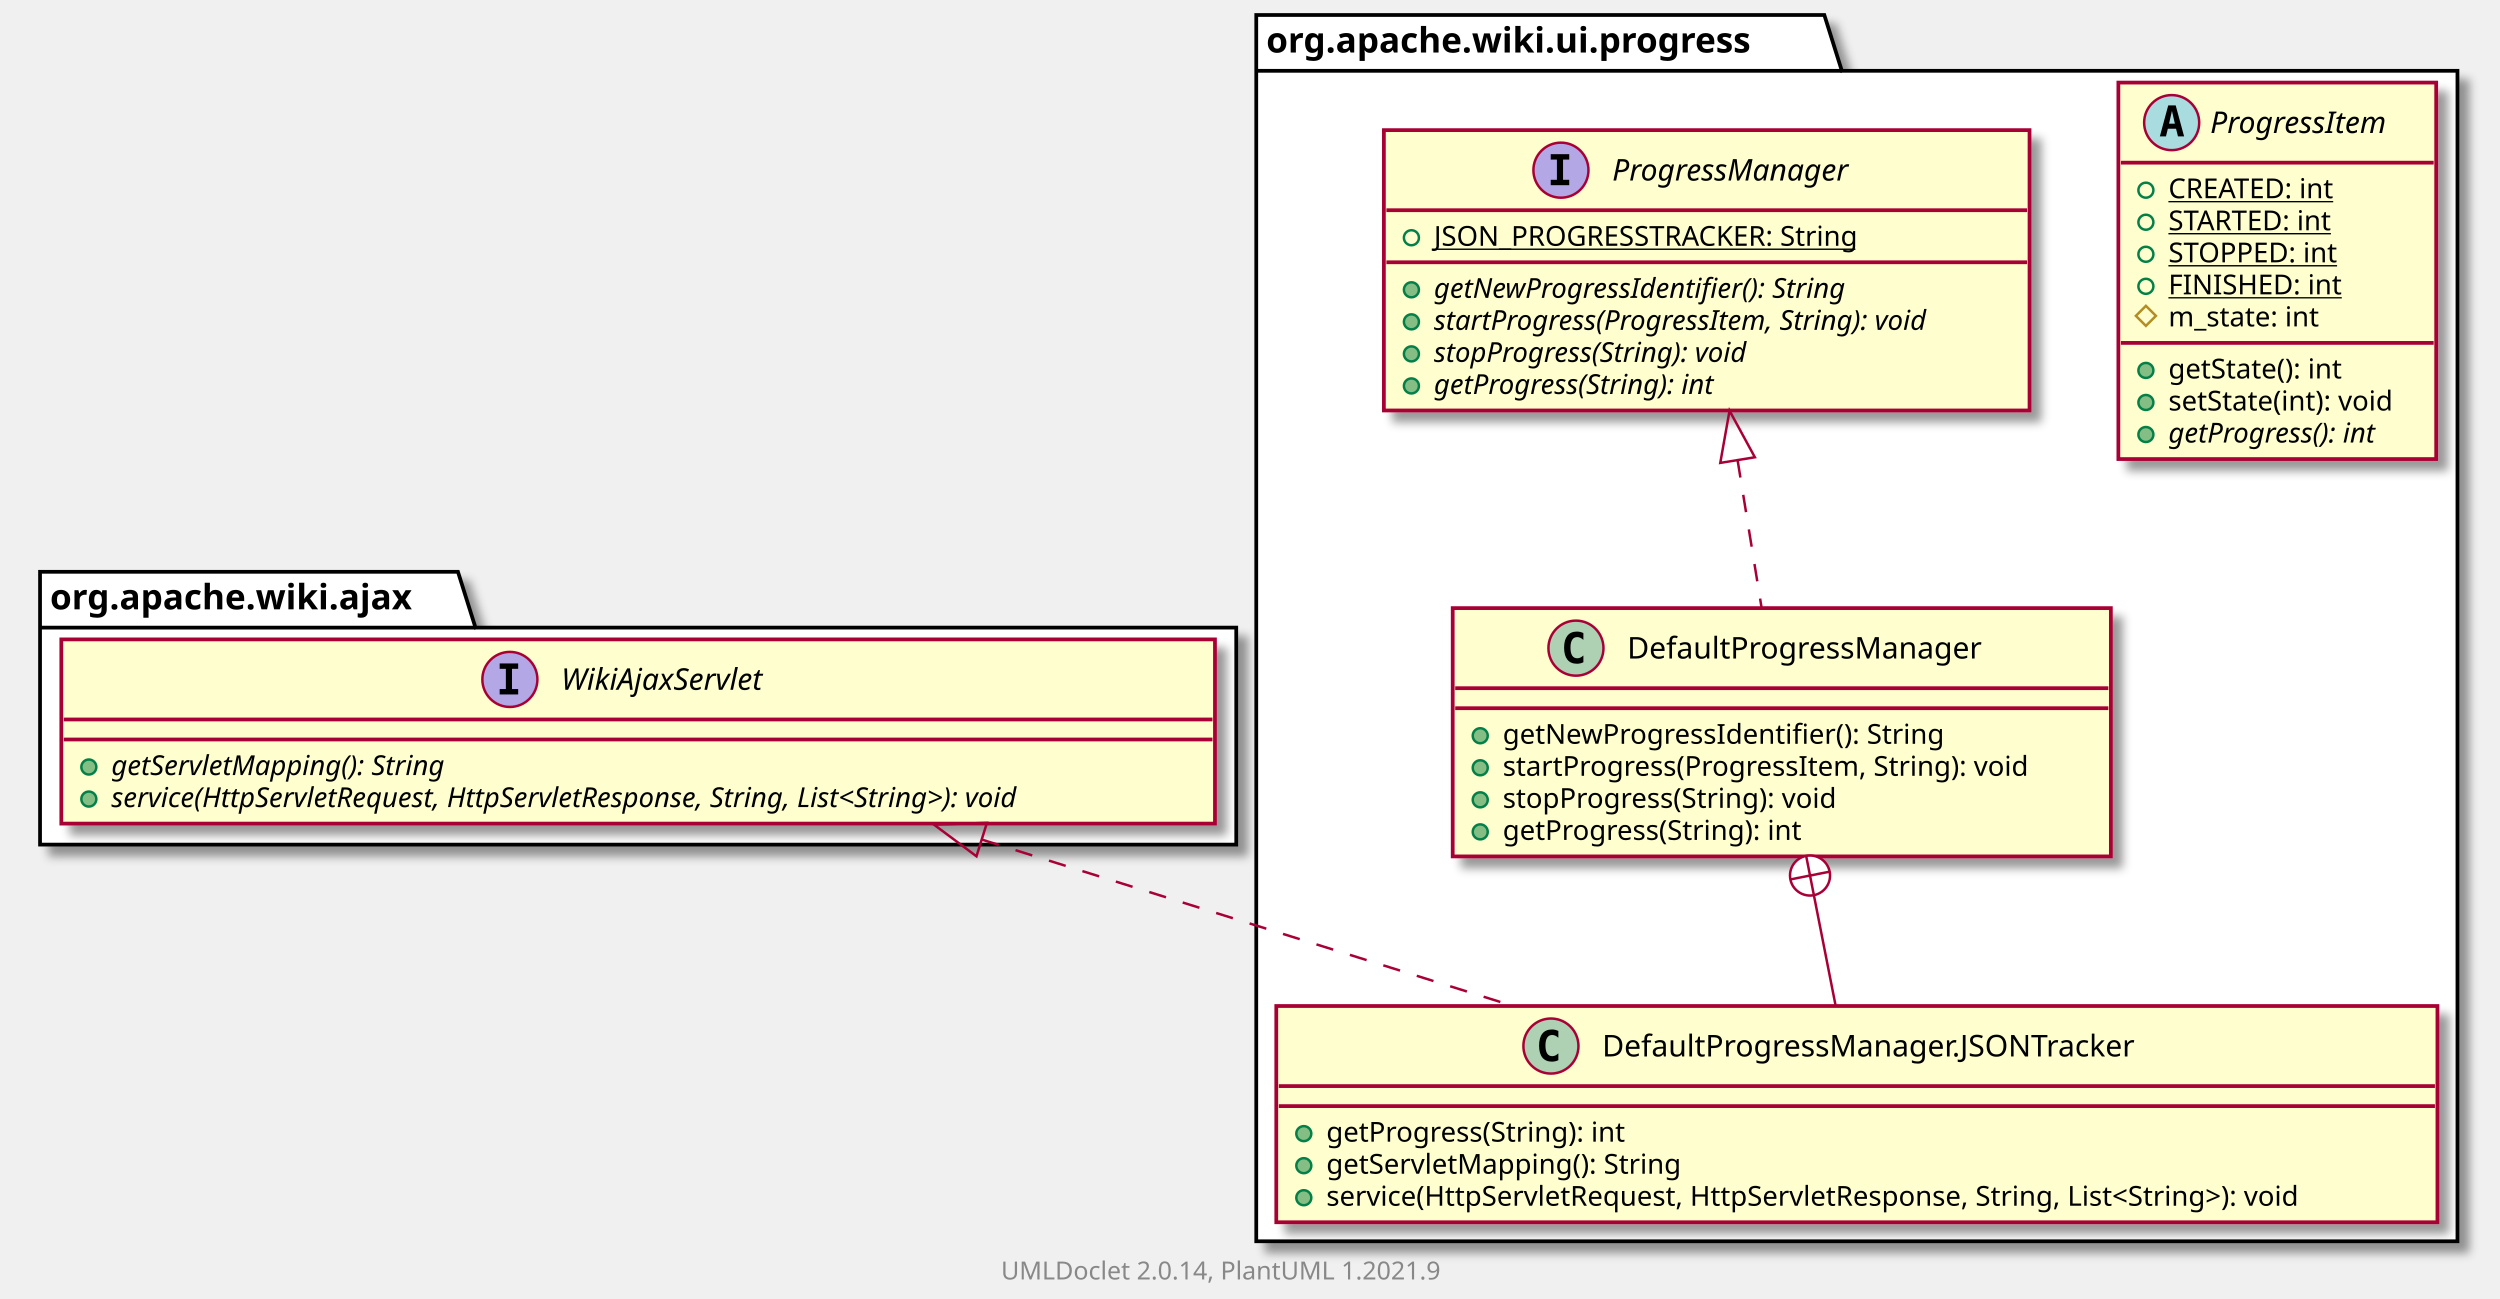
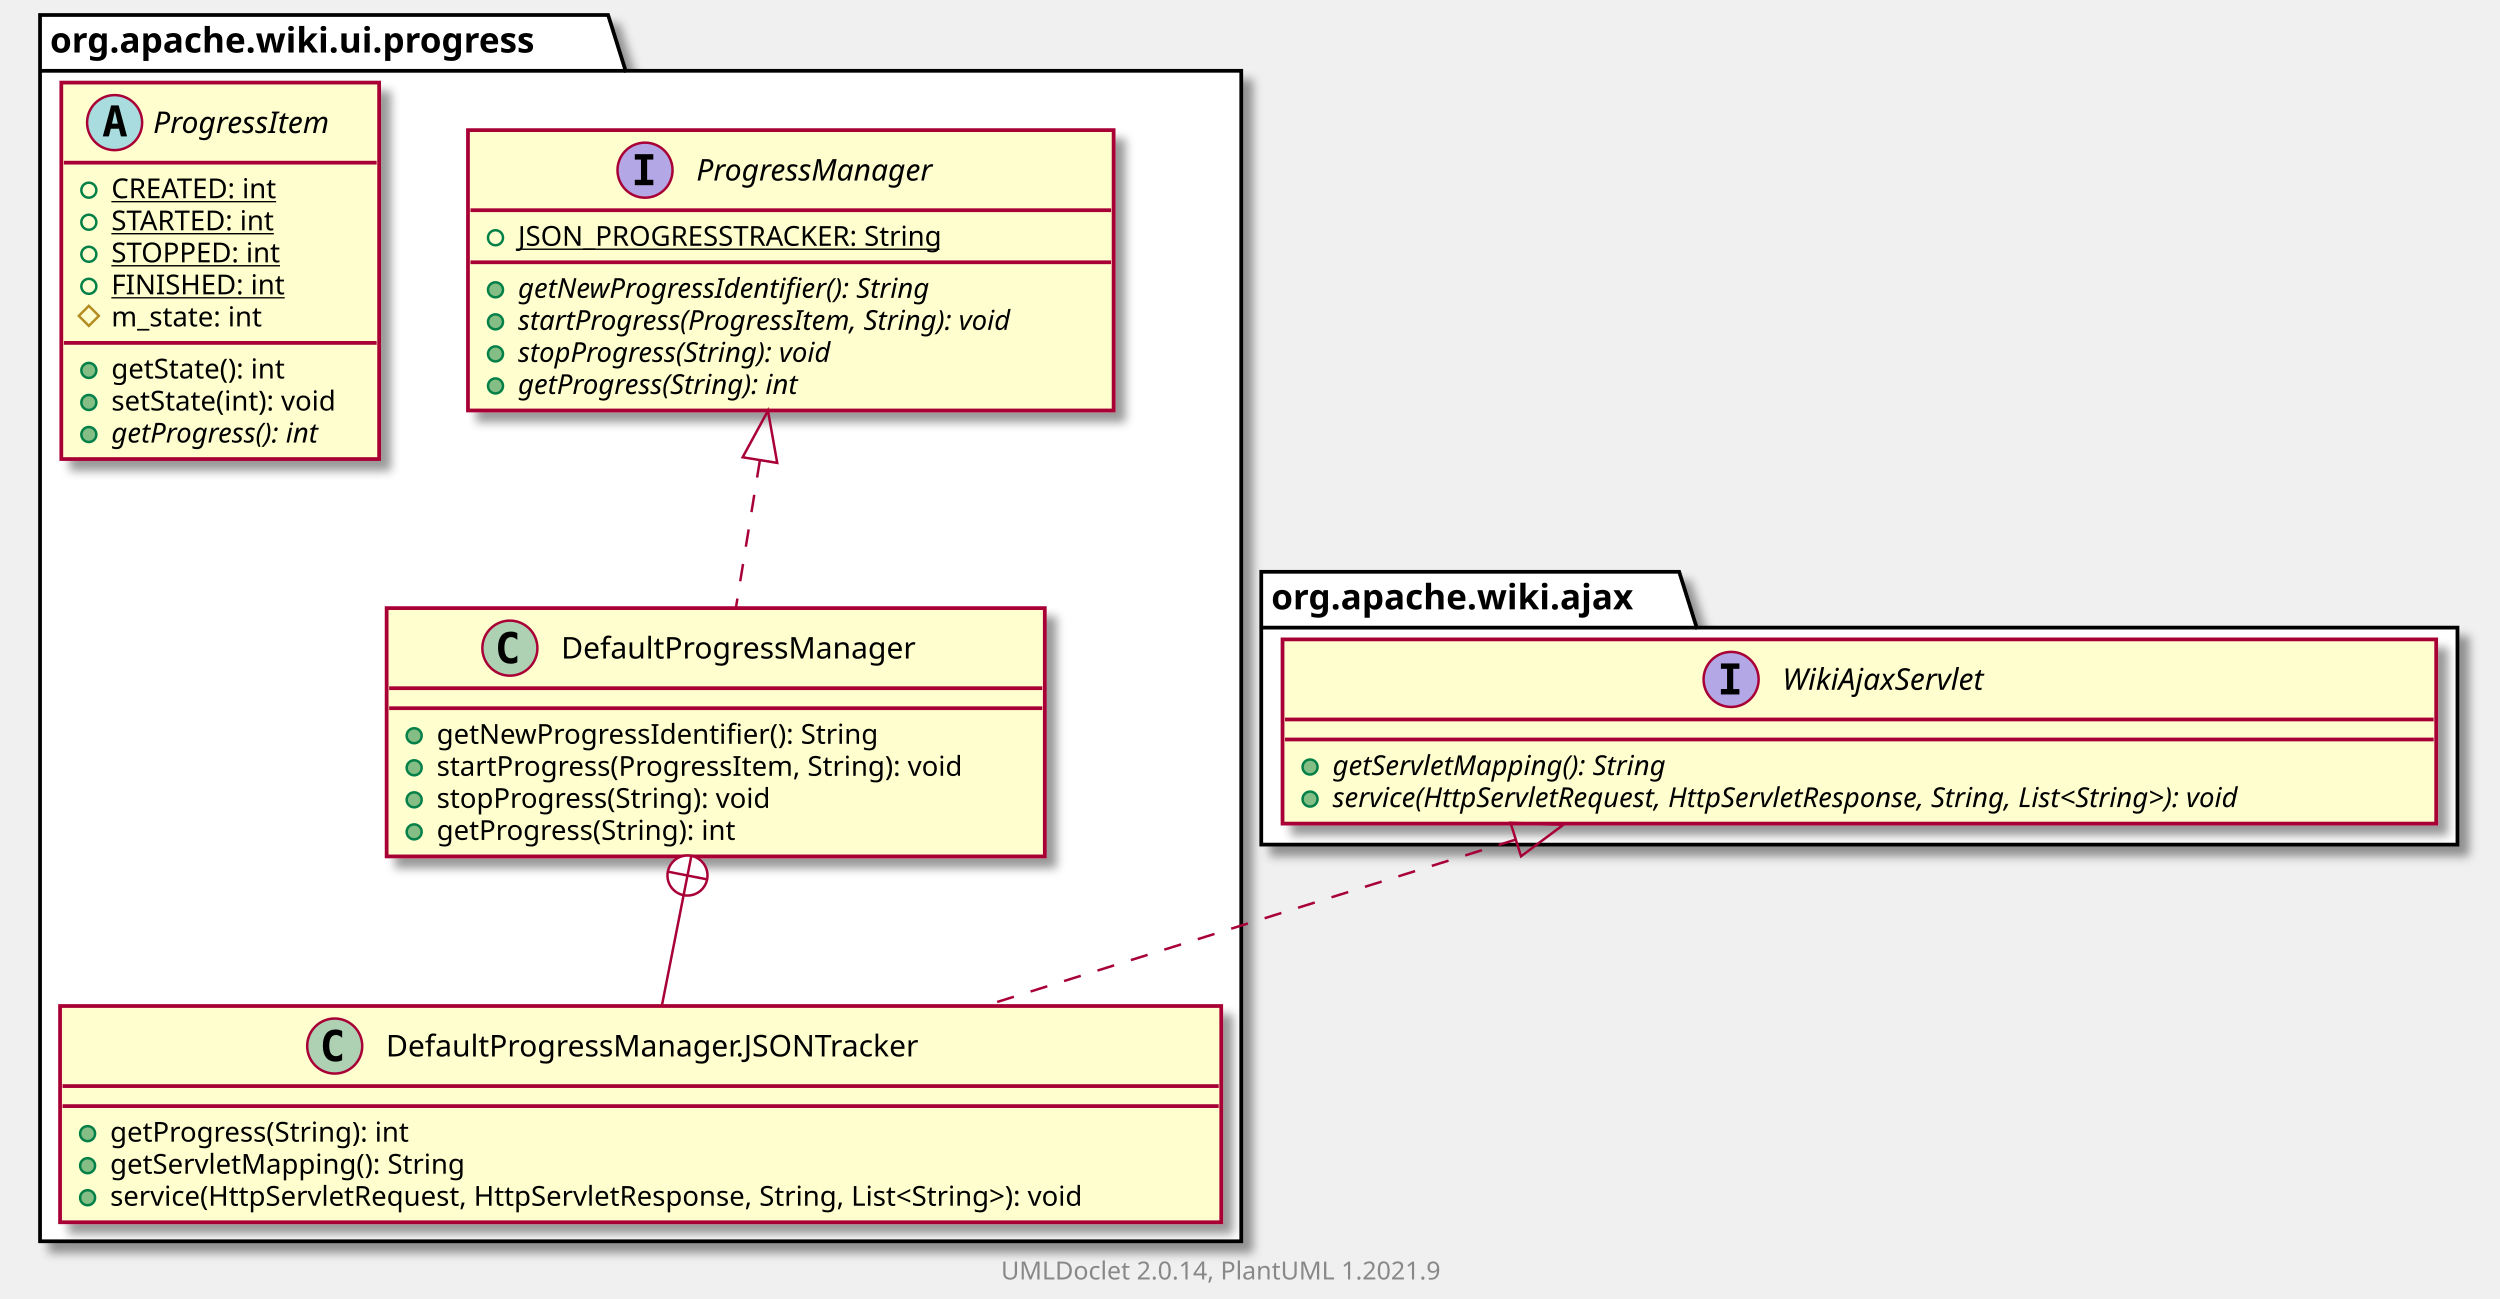
<svg xmlns="http://www.w3.org/2000/svg" xmlns:xlink="http://www.w3.org/1999/xlink" contentScriptType="application/ecmascript" contentStyleType="text/css" height="519px" preserveAspectRatio="none" style="width:999px;height:519px;background:#FFFFFF;" version="1.1" viewBox="0 0 999 519" width="999px" zoomAndPan="magnify">
  <defs>
-     <filter height="300%" id="f1nasutza9thtd" width="300%" x="-1" y="-1">
+     <filter height="300%" id="f17q1lncicml69" width="300%" x="-1" y="-1">
      <feGaussianBlur result="blurOut" stdDeviation="2.0" />
      <feColorMatrix in="blurOut" result="blurOut2" type="matrix" values="0 0 0 0 0 0 0 0 0 0 0 0 0 0 0 0 0 0 .4 0" />
      <feOffset dx="4.0" dy="4.0" in="blurOut2" result="blurOut3" />
      <feBlend in="SourceGraphic" in2="blurOut3" mode="normal" />
    </filter>
  </defs>
  <g>
-     <polygon fill="#FFFFFF" filter="url(#f1nasutza9thtd)" points="502,6,729,6,736,28.297,982,28.297,982,496,502,496,502,6" style="stroke:#000000;stroke-width:1.5;" />
-     <line style="stroke:#000000;stroke-width:1.5;" x1="502" x2="736" y1="28.297" y2="28.297" />
-     <text fill="#000000" font-family="sans-serif" font-size="14" font-weight="bold" lengthAdjust="spacing" textLength="221" x="506" y="20.995">org.apache.wiki.ui.progress</text>
-     <polygon fill="#FFFFFF" filter="url(#f1nasutza9thtd)" points="16,228.5,183,228.5,190,250.797,494,250.797,494,337.5,16,337.5,16,228.5" style="stroke:#000000;stroke-width:1.5;" />
-     <line style="stroke:#000000;stroke-width:1.5;" x1="16" x2="190" y1="250.797" y2="250.797" />
-     <text fill="#000000" font-family="sans-serif" font-size="14" font-weight="bold" lengthAdjust="spacing" textLength="161" x="20" y="243.495">org.apache.wiki.ajax</text>
+     <polygon fill="#FFFFFF" filter="url(#f17q1lncicml69)" points="16,6,243,6,250,28.297,496,28.297,496,496,16,496,16,6" style="stroke:#000000;stroke-width:1.5;" />
+     <line style="stroke:#000000;stroke-width:1.5;" x1="16" x2="250" y1="28.297" y2="28.297" />
+     <text fill="#000000" font-family="sans-serif" font-size="14" font-weight="bold" lengthAdjust="spacing" textLength="221" x="20" y="20.995">org.apache.wiki.ui.progress</text>
+     <polygon fill="#FFFFFF" filter="url(#f17q1lncicml69)" points="504,228.5,671,228.5,678,250.797,982,250.797,982,337.5,504,337.5,504,228.5" style="stroke:#000000;stroke-width:1.5;" />
+     <line style="stroke:#000000;stroke-width:1.5;" x1="504" x2="678" y1="250.797" y2="250.797" />
+     <text fill="#000000" font-family="sans-serif" font-size="14" font-weight="bold" lengthAdjust="spacing" textLength="161" x="508" y="243.495">org.apache.wiki.ajax</text>
+     <a href="ProgressManager.html" target="_top" title="ProgressManager.html" xlink:actuate="onRequest" xlink:href="ProgressManager.html" xlink:show="new" xlink:title="ProgressManager.html" xlink:type="simple">
+       <rect codeLine="3" fill="#FEFECE" filter="url(#f17q1lncicml69)" height="112.023" id="org.apache.wiki.ui.progress.ProgressManager" style="stroke:#A80036;stroke-width:1.5;" width="258" x="187" y="52" />
+       <ellipse cx="257.75" cy="68" fill="#B4A7E5" rx="11" ry="11" style="stroke:#A80036;stroke-width:1.0;" />
+       <path d="M253.672,63.766 L253.672,61.609 L261.062,61.609 L261.062,63.766 L258.594,63.766 L258.594,71.844 L261.062,71.844 L261.062,74 L253.672,74 L253.672,71.844 L256.141,71.844 L256.141,63.766 L253.672,63.766 Z " fill="#000000" />
+       <text fill="#000000" font-family="sans-serif" font-size="12" font-style="italic" lengthAdjust="spacing" textLength="108" x="278.25" y="72.154">ProgressManager</text>
+       <line style="stroke:#A80036;stroke-width:1.5;" x1="188" x2="444" y1="84" y2="84" />
+       <ellipse cx="198" cy="95" rx="3" ry="3" style="stroke:#038048;stroke-width:1.0;fill:none;" />
+       <text fill="#000000" font-family="sans-serif" font-size="11" lengthAdjust="spacing" text-decoration="underline" textLength="188" x="207" y="98.21">JSON_PROGRESSTRACKER: String</text>
+       <line style="stroke:#A80036;stroke-width:1.5;" x1="188" x2="444" y1="104.805" y2="104.805" />
+       <ellipse cx="198" cy="115.805" fill="#84BE84" rx="3" ry="3" style="stroke:#038048;stroke-width:1.0;" />
+       <text fill="#000000" font-family="sans-serif" font-size="11" font-style="italic" lengthAdjust="spacing" textLength="191" x="207" y="119.015">getNewProgressIdentifier(): String</text>
+       <ellipse cx="198" cy="128.609" fill="#84BE84" rx="3" ry="3" style="stroke:#038048;stroke-width:1.0;" />
+       <text fill="#000000" font-family="sans-serif" font-size="11" font-style="italic" lengthAdjust="spacing" textLength="232" x="207" y="131.82">startProgress(ProgressItem, String): void</text>
+       <ellipse cx="198" cy="141.414" fill="#84BE84" rx="3" ry="3" style="stroke:#038048;stroke-width:1.0;" />
+       <text fill="#000000" font-family="sans-serif" font-size="11" font-style="italic" lengthAdjust="spacing" textLength="147" x="207" y="144.625">stopProgress(String): void</text>
+       <ellipse cx="198" cy="154.219" fill="#84BE84" rx="3" ry="3" style="stroke:#038048;stroke-width:1.0;" />
+       <text fill="#000000" font-family="sans-serif" font-size="11" font-style="italic" lengthAdjust="spacing" textLength="131" x="207" y="157.429">getProgress(String): int</text>
+     </a>
    <a href="DefaultProgressManager.html" target="_top" title="DefaultProgressManager.html" xlink:actuate="onRequest" xlink:href="DefaultProgressManager.html" xlink:show="new" xlink:title="DefaultProgressManager.html" xlink:type="simple">
-       <rect codeLine="3" fill="#FEFECE" filter="url(#f1nasutza9thtd)" height="99.219" id="org.apache.wiki.ui.progress.DefaultProgressManager" style="stroke:#A80036;stroke-width:1.5;" width="263" x="580.5" y="243" />
-       <ellipse cx="629.75" cy="259" fill="#ADD1B2" rx="11" ry="11" style="stroke:#A80036;stroke-width:1.0;" />
-       <path d="M632.719,264.641 Q632.141,264.938 631.5,265.078 Q630.859,265.234 630.156,265.234 Q627.656,265.234 626.328,263.594 Q625.016,261.938 625.016,258.812 Q625.016,255.688 626.328,254.031 Q627.656,252.375 630.156,252.375 Q630.859,252.375 631.5,252.531 Q632.156,252.688 632.719,252.984 L632.719,255.703 Q632.094,255.125 631.5,254.859 Q630.906,254.578 630.281,254.578 Q628.938,254.578 628.25,255.656 Q627.562,256.719 627.562,258.812 Q627.562,260.906 628.25,261.984 Q628.938,263.047 630.281,263.047 Q630.906,263.047 631.5,262.781 Q632.094,262.5 632.719,261.922 L632.719,264.641 Z " fill="#000000" />
-       <text fill="#000000" font-family="sans-serif" font-size="12" lengthAdjust="spacing" textLength="156" x="650.25" y="263.154">DefaultProgressManager</text>
-       <line style="stroke:#A80036;stroke-width:1.5;" x1="581.5" x2="842.5" y1="275" y2="275" />
-       <line style="stroke:#A80036;stroke-width:1.5;" x1="581.5" x2="842.5" y1="283" y2="283" />
-       <ellipse cx="591.5" cy="294" fill="#84BE84" rx="3" ry="3" style="stroke:#038048;stroke-width:1.0;" />
-       <text fill="#000000" font-family="sans-serif" font-size="11" lengthAdjust="spacing" textLength="194" x="600.5" y="297.21">getNewProgressIdentifier(): String</text>
-       <ellipse cx="591.5" cy="306.805" fill="#84BE84" rx="3" ry="3" style="stroke:#038048;stroke-width:1.0;" />
-       <text fill="#000000" font-family="sans-serif" font-size="11" lengthAdjust="spacing" textLength="237" x="600.5" y="310.015">startProgress(ProgressItem, String): void</text>
-       <ellipse cx="591.5" cy="319.609" fill="#84BE84" rx="3" ry="3" style="stroke:#038048;stroke-width:1.0;" />
-       <text fill="#000000" font-family="sans-serif" font-size="11" lengthAdjust="spacing" textLength="150" x="600.5" y="322.82">stopProgress(String): void</text>
-       <ellipse cx="591.5" cy="332.414" fill="#84BE84" rx="3" ry="3" style="stroke:#038048;stroke-width:1.0;" />
-       <text fill="#000000" font-family="sans-serif" font-size="11" lengthAdjust="spacing" textLength="134" x="600.5" y="335.625">getProgress(String): int</text>
+       <rect codeLine="11" fill="#FEFECE" filter="url(#f17q1lncicml69)" height="99.219" id="org.apache.wiki.ui.progress.DefaultProgressManager" style="stroke:#A80036;stroke-width:1.5;" width="263" x="154.5" y="243" />
+       <ellipse cx="203.75" cy="259" fill="#ADD1B2" rx="11" ry="11" style="stroke:#A80036;stroke-width:1.0;" />
+       <path d="M206.719,264.641 Q206.141,264.938 205.5,265.078 Q204.859,265.234 204.156,265.234 Q201.656,265.234 200.328,263.594 Q199.016,261.938 199.016,258.812 Q199.016,255.688 200.328,254.031 Q201.656,252.375 204.156,252.375 Q204.859,252.375 205.5,252.531 Q206.156,252.688 206.719,252.984 L206.719,255.703 Q206.094,255.125 205.5,254.859 Q204.906,254.578 204.281,254.578 Q202.938,254.578 202.25,255.656 Q201.562,256.719 201.562,258.812 Q201.562,260.906 202.25,261.984 Q202.938,263.047 204.281,263.047 Q204.906,263.047 205.5,262.781 Q206.094,262.5 206.719,261.922 L206.719,264.641 Z " fill="#000000" />
+       <text fill="#000000" font-family="sans-serif" font-size="12" lengthAdjust="spacing" textLength="156" x="224.25" y="263.154">DefaultProgressManager</text>
+       <line style="stroke:#A80036;stroke-width:1.5;" x1="155.5" x2="416.5" y1="275" y2="275" />
+       <line style="stroke:#A80036;stroke-width:1.5;" x1="155.5" x2="416.5" y1="283" y2="283" />
+       <ellipse cx="165.5" cy="294" fill="#84BE84" rx="3" ry="3" style="stroke:#038048;stroke-width:1.0;" />
+       <text fill="#000000" font-family="sans-serif" font-size="11" lengthAdjust="spacing" textLength="194" x="174.5" y="297.21">getNewProgressIdentifier(): String</text>
+       <ellipse cx="165.5" cy="306.805" fill="#84BE84" rx="3" ry="3" style="stroke:#038048;stroke-width:1.0;" />
+       <text fill="#000000" font-family="sans-serif" font-size="11" lengthAdjust="spacing" textLength="237" x="174.5" y="310.015">startProgress(ProgressItem, String): void</text>
+       <ellipse cx="165.5" cy="319.609" fill="#84BE84" rx="3" ry="3" style="stroke:#038048;stroke-width:1.0;" />
+       <text fill="#000000" font-family="sans-serif" font-size="11" lengthAdjust="spacing" textLength="150" x="174.5" y="322.82">stopProgress(String): void</text>
+       <ellipse cx="165.5" cy="332.414" fill="#84BE84" rx="3" ry="3" style="stroke:#038048;stroke-width:1.0;" />
+       <text fill="#000000" font-family="sans-serif" font-size="11" lengthAdjust="spacing" textLength="134" x="174.5" y="335.625">getProgress(String): int</text>
    </a>
    <a href="DefaultProgressManager.JSONTracker.html" target="_top" title="DefaultProgressManager.JSONTracker.html" xlink:actuate="onRequest" xlink:href="DefaultProgressManager.JSONTracker.html" xlink:show="new" xlink:title="DefaultProgressManager.JSONTracker.html" xlink:type="simple">
-       <rect codeLine="10" fill="#FEFECE" filter="url(#f1nasutza9thtd)" height="86.414" id="org.apache.wiki.ui.progress.DefaultProgressManager.JSONTracker" style="stroke:#A80036;stroke-width:1.5;" width="464" x="510" y="402" />
-       <ellipse cx="619.75" cy="418" fill="#ADD1B2" rx="11" ry="11" style="stroke:#A80036;stroke-width:1.0;" />
-       <path d="M622.719,423.641 Q622.141,423.938 621.5,424.078 Q620.859,424.234 620.156,424.234 Q617.656,424.234 616.328,422.594 Q615.016,420.938 615.016,417.812 Q615.016,414.688 616.328,413.031 Q617.656,411.375 620.156,411.375 Q620.859,411.375 621.5,411.531 Q622.156,411.688 622.719,411.984 L622.719,414.703 Q622.094,414.125 621.5,413.859 Q620.906,413.578 620.281,413.578 Q618.938,413.578 618.25,414.656 Q617.562,415.719 617.562,417.812 Q617.562,419.906 618.25,420.984 Q618.938,422.047 620.281,422.047 Q620.906,422.047 621.5,421.781 Q622.094,421.5 622.719,420.922 L622.719,423.641 Z " fill="#000000" />
-       <text fill="#000000" font-family="sans-serif" font-size="12" lengthAdjust="spacing" textLength="236" x="640.25" y="422.154">DefaultProgressManager.JSONTracker</text>
-       <line style="stroke:#A80036;stroke-width:1.5;" x1="511" x2="973" y1="434" y2="434" />
-       <line style="stroke:#A80036;stroke-width:1.5;" x1="511" x2="973" y1="442" y2="442" />
-       <ellipse cx="521" cy="453" fill="#84BE84" rx="3" ry="3" style="stroke:#038048;stroke-width:1.0;" />
-       <text fill="#000000" font-family="sans-serif" font-size="11" lengthAdjust="spacing" textLength="134" x="530" y="456.21">getProgress(String): int</text>
-       <ellipse cx="521" cy="465.805" fill="#84BE84" rx="3" ry="3" style="stroke:#038048;stroke-width:1.0;" />
-       <text fill="#000000" font-family="sans-serif" font-size="11" lengthAdjust="spacing" textLength="155" x="530" y="469.015">getServletMapping(): String</text>
-       <ellipse cx="521" cy="478.609" fill="#84BE84" rx="3" ry="3" style="stroke:#038048;stroke-width:1.0;" />
-       <text fill="#000000" font-family="sans-serif" font-size="11" lengthAdjust="spacing" textLength="438" x="530" y="481.82">service(HttpServletRequest, HttpServletResponse, String, List&lt;String&gt;): void</text>
+       <rect codeLine="18" fill="#FEFECE" filter="url(#f17q1lncicml69)" height="86.414" id="org.apache.wiki.ui.progress.DefaultProgressManager.JSONTracker" style="stroke:#A80036;stroke-width:1.5;" width="464" x="24" y="402" />
+       <ellipse cx="133.75" cy="418" fill="#ADD1B2" rx="11" ry="11" style="stroke:#A80036;stroke-width:1.0;" />
+       <path d="M136.719,423.641 Q136.141,423.938 135.5,424.078 Q134.859,424.234 134.156,424.234 Q131.656,424.234 130.328,422.594 Q129.016,420.938 129.016,417.812 Q129.016,414.688 130.328,413.031 Q131.656,411.375 134.156,411.375 Q134.859,411.375 135.5,411.531 Q136.156,411.688 136.719,411.984 L136.719,414.703 Q136.094,414.125 135.5,413.859 Q134.906,413.578 134.281,413.578 Q132.938,413.578 132.25,414.656 Q131.562,415.719 131.562,417.812 Q131.562,419.906 132.25,420.984 Q132.938,422.047 134.281,422.047 Q134.906,422.047 135.5,421.781 Q136.094,421.5 136.719,420.922 L136.719,423.641 Z " fill="#000000" />
+       <text fill="#000000" font-family="sans-serif" font-size="12" lengthAdjust="spacing" textLength="236" x="154.25" y="422.154">DefaultProgressManager.JSONTracker</text>
+       <line style="stroke:#A80036;stroke-width:1.5;" x1="25" x2="487" y1="434" y2="434" />
+       <line style="stroke:#A80036;stroke-width:1.5;" x1="25" x2="487" y1="442" y2="442" />
+       <ellipse cx="35" cy="453" fill="#84BE84" rx="3" ry="3" style="stroke:#038048;stroke-width:1.0;" />
+       <text fill="#000000" font-family="sans-serif" font-size="11" lengthAdjust="spacing" textLength="134" x="44" y="456.21">getProgress(String): int</text>
+       <ellipse cx="35" cy="465.805" fill="#84BE84" rx="3" ry="3" style="stroke:#038048;stroke-width:1.0;" />
+       <text fill="#000000" font-family="sans-serif" font-size="11" lengthAdjust="spacing" textLength="155" x="44" y="469.015">getServletMapping(): String</text>
+       <ellipse cx="35" cy="478.609" fill="#84BE84" rx="3" ry="3" style="stroke:#038048;stroke-width:1.0;" />
+       <text fill="#000000" font-family="sans-serif" font-size="11" lengthAdjust="spacing" textLength="438" x="44" y="481.82">service(HttpServletRequest, HttpServletResponse, String, List&lt;String&gt;): void</text>
    </a>
    <a href="ProgressItem.html" target="_top" title="ProgressItem.html" xlink:actuate="onRequest" xlink:href="ProgressItem.html" xlink:show="new" xlink:title="ProgressItem.html" xlink:type="simple">
-       <rect codeLine="16" fill="#FEFECE" filter="url(#f1nasutza9thtd)" height="150.438" id="org.apache.wiki.ui.progress.ProgressItem" style="stroke:#A80036;stroke-width:1.5;" width="127" x="846.5" y="33" />
-       <ellipse cx="867.8" cy="49" fill="#A9DCDF" rx="11" ry="11" style="stroke:#A80036;stroke-width:1.0;" />
-       <path d="M867.909,44.344 L866.753,49.422 L869.081,49.422 L867.909,44.344 Z M866.425,42.109 L869.409,42.109 L872.769,54.5 L870.316,54.5 L869.55,51.438 L866.269,51.438 L865.519,54.5 L863.081,54.5 L866.425,42.109 Z " fill="#000000" />
-       <text fill="#000000" font-family="sans-serif" font-size="12" font-style="italic" lengthAdjust="spacing" textLength="81" x="883.2" y="53.154">ProgressItem</text>
-       <line style="stroke:#A80036;stroke-width:1.5;" x1="847.5" x2="972.5" y1="65" y2="65" />
-       <ellipse cx="857.5" cy="76" rx="3" ry="3" style="stroke:#038048;stroke-width:1.0;fill:none;" />
-       <text fill="#000000" font-family="sans-serif" font-size="11" lengthAdjust="spacing" text-decoration="underline" textLength="73" x="866.5" y="79.21">CREATED: int</text>
-       <ellipse cx="857.5" cy="88.805" rx="3" ry="3" style="stroke:#038048;stroke-width:1.0;fill:none;" />
-       <text fill="#000000" font-family="sans-serif" font-size="11" lengthAdjust="spacing" text-decoration="underline" textLength="73" x="866.5" y="92.015">STARTED: int</text>
-       <ellipse cx="857.5" cy="101.609" rx="3" ry="3" style="stroke:#038048;stroke-width:1.0;fill:none;" />
-       <text fill="#000000" font-family="sans-serif" font-size="11" lengthAdjust="spacing" text-decoration="underline" textLength="75" x="866.5" y="104.82">STOPPED: int</text>
-       <ellipse cx="857.5" cy="114.414" rx="3" ry="3" style="stroke:#038048;stroke-width:1.0;fill:none;" />
-       <text fill="#000000" font-family="sans-serif" font-size="11" lengthAdjust="spacing" text-decoration="underline" textLength="73" x="866.5" y="117.624">FINISHED: int</text>
-       <polygon fill="none" points="857.5,122.219,861.5,126.219,857.5,130.219,853.5,126.219" style="stroke:#B38D22;stroke-width:1.0;" />
-       <text fill="#000000" font-family="sans-serif" font-size="11" lengthAdjust="spacing" textLength="68" x="866.5" y="130.429">m_state: int</text>
-       <line style="stroke:#A80036;stroke-width:1.5;" x1="847.5" x2="972.5" y1="137.023" y2="137.023" />
-       <ellipse cx="857.5" cy="148.023" fill="#84BE84" rx="3" ry="3" style="stroke:#038048;stroke-width:1.0;" />
-       <text fill="#000000" font-family="sans-serif" font-size="11" lengthAdjust="spacing" textLength="78" x="866.5" y="151.234">getState(): int</text>
-       <ellipse cx="857.5" cy="160.828" fill="#84BE84" rx="3" ry="3" style="stroke:#038048;stroke-width:1.0;" />
-       <text fill="#000000" font-family="sans-serif" font-size="11" lengthAdjust="spacing" textLength="101" x="866.5" y="164.039">setState(int): void</text>
-       <ellipse cx="857.5" cy="173.633" fill="#84BE84" rx="3" ry="3" style="stroke:#038048;stroke-width:1.0;" />
-       <text fill="#000000" font-family="sans-serif" font-size="11" font-style="italic" lengthAdjust="spacing" textLength="98" x="866.5" y="176.843">getProgress(): int</text>
-     </a>
-     <a href="ProgressManager.html" target="_top" title="ProgressManager.html" xlink:actuate="onRequest" xlink:href="ProgressManager.html" xlink:show="new" xlink:title="ProgressManager.html" xlink:type="simple">
-       <rect codeLine="27" fill="#FEFECE" filter="url(#f1nasutza9thtd)" height="112.023" id="org.apache.wiki.ui.progress.ProgressManager" style="stroke:#A80036;stroke-width:1.5;" width="258" x="553" y="52" />
-       <ellipse cx="623.75" cy="68" fill="#B4A7E5" rx="11" ry="11" style="stroke:#A80036;stroke-width:1.0;" />
-       <path d="M619.672,63.766 L619.672,61.609 L627.062,61.609 L627.062,63.766 L624.594,63.766 L624.594,71.844 L627.062,71.844 L627.062,74 L619.672,74 L619.672,71.844 L622.141,71.844 L622.141,63.766 L619.672,63.766 Z " fill="#000000" />
-       <text fill="#000000" font-family="sans-serif" font-size="12" font-style="italic" lengthAdjust="spacing" textLength="108" x="644.25" y="72.154">ProgressManager</text>
-       <line style="stroke:#A80036;stroke-width:1.5;" x1="554" x2="810" y1="84" y2="84" />
-       <ellipse cx="564" cy="95" rx="3" ry="3" style="stroke:#038048;stroke-width:1.0;fill:none;" />
-       <text fill="#000000" font-family="sans-serif" font-size="11" lengthAdjust="spacing" text-decoration="underline" textLength="188" x="573" y="98.21">JSON_PROGRESSTRACKER: String</text>
-       <line style="stroke:#A80036;stroke-width:1.5;" x1="554" x2="810" y1="104.805" y2="104.805" />
-       <ellipse cx="564" cy="115.805" fill="#84BE84" rx="3" ry="3" style="stroke:#038048;stroke-width:1.0;" />
-       <text fill="#000000" font-family="sans-serif" font-size="11" font-style="italic" lengthAdjust="spacing" textLength="191" x="573" y="119.015">getNewProgressIdentifier(): String</text>
-       <ellipse cx="564" cy="128.609" fill="#84BE84" rx="3" ry="3" style="stroke:#038048;stroke-width:1.0;" />
-       <text fill="#000000" font-family="sans-serif" font-size="11" font-style="italic" lengthAdjust="spacing" textLength="232" x="573" y="131.82">startProgress(ProgressItem, String): void</text>
-       <ellipse cx="564" cy="141.414" fill="#84BE84" rx="3" ry="3" style="stroke:#038048;stroke-width:1.0;" />
-       <text fill="#000000" font-family="sans-serif" font-size="11" font-style="italic" lengthAdjust="spacing" textLength="147" x="573" y="144.625">stopProgress(String): void</text>
-       <ellipse cx="564" cy="154.219" fill="#84BE84" rx="3" ry="3" style="stroke:#038048;stroke-width:1.0;" />
-       <text fill="#000000" font-family="sans-serif" font-size="11" font-style="italic" lengthAdjust="spacing" textLength="131" x="573" y="157.429">getProgress(String): int</text>
+       <rect codeLine="24" fill="#FEFECE" filter="url(#f17q1lncicml69)" height="150.438" id="org.apache.wiki.ui.progress.ProgressItem" style="stroke:#A80036;stroke-width:1.5;" width="127" x="24.5" y="33" />
+       <ellipse cx="45.8" cy="49" fill="#A9DCDF" rx="11" ry="11" style="stroke:#A80036;stroke-width:1.0;" />
+       <path d="M45.909,44.344 L44.753,49.422 L47.081,49.422 L45.909,44.344 Z M44.425,42.109 L47.409,42.109 L50.769,54.5 L48.316,54.5 L47.55,51.438 L44.269,51.438 L43.519,54.5 L41.081,54.5 L44.425,42.109 Z " fill="#000000" />
+       <text fill="#000000" font-family="sans-serif" font-size="12" font-style="italic" lengthAdjust="spacing" textLength="81" x="61.2" y="53.154">ProgressItem</text>
+       <line style="stroke:#A80036;stroke-width:1.5;" x1="25.5" x2="150.5" y1="65" y2="65" />
+       <ellipse cx="35.5" cy="76" rx="3" ry="3" style="stroke:#038048;stroke-width:1.0;fill:none;" />
+       <text fill="#000000" font-family="sans-serif" font-size="11" lengthAdjust="spacing" text-decoration="underline" textLength="73" x="44.5" y="79.21">CREATED: int</text>
+       <ellipse cx="35.5" cy="88.805" rx="3" ry="3" style="stroke:#038048;stroke-width:1.0;fill:none;" />
+       <text fill="#000000" font-family="sans-serif" font-size="11" lengthAdjust="spacing" text-decoration="underline" textLength="73" x="44.5" y="92.015">STARTED: int</text>
+       <ellipse cx="35.5" cy="101.609" rx="3" ry="3" style="stroke:#038048;stroke-width:1.0;fill:none;" />
+       <text fill="#000000" font-family="sans-serif" font-size="11" lengthAdjust="spacing" text-decoration="underline" textLength="75" x="44.5" y="104.82">STOPPED: int</text>
+       <ellipse cx="35.5" cy="114.414" rx="3" ry="3" style="stroke:#038048;stroke-width:1.0;fill:none;" />
+       <text fill="#000000" font-family="sans-serif" font-size="11" lengthAdjust="spacing" text-decoration="underline" textLength="73" x="44.5" y="117.624">FINISHED: int</text>
+       <polygon fill="none" points="35.5,122.219,39.5,126.219,35.5,130.219,31.5,126.219" style="stroke:#B38D22;stroke-width:1.0;" />
+       <text fill="#000000" font-family="sans-serif" font-size="11" lengthAdjust="spacing" textLength="68" x="44.5" y="130.429">m_state: int</text>
+       <line style="stroke:#A80036;stroke-width:1.5;" x1="25.5" x2="150.5" y1="137.023" y2="137.023" />
+       <ellipse cx="35.5" cy="148.023" fill="#84BE84" rx="3" ry="3" style="stroke:#038048;stroke-width:1.0;" />
+       <text fill="#000000" font-family="sans-serif" font-size="11" lengthAdjust="spacing" textLength="78" x="44.5" y="151.234">getState(): int</text>
+       <ellipse cx="35.5" cy="160.828" fill="#84BE84" rx="3" ry="3" style="stroke:#038048;stroke-width:1.0;" />
+       <text fill="#000000" font-family="sans-serif" font-size="11" lengthAdjust="spacing" textLength="101" x="44.5" y="164.039">setState(int): void</text>
+       <ellipse cx="35.5" cy="173.633" fill="#84BE84" rx="3" ry="3" style="stroke:#038048;stroke-width:1.0;" />
+       <text fill="#000000" font-family="sans-serif" font-size="11" font-style="italic" lengthAdjust="spacing" textLength="98" x="44.5" y="176.843">getProgress(): int</text>
    </a>
    <a href="../../ajax/WikiAjaxServlet.html" target="_top" title="../../ajax/WikiAjaxServlet.html" xlink:actuate="onRequest" xlink:href="../../ajax/WikiAjaxServlet.html" xlink:show="new" xlink:title="../../ajax/WikiAjaxServlet.html" xlink:type="simple">
-       <rect codeLine="41" fill="#FEFECE" filter="url(#f1nasutza9thtd)" height="73.609" id="org.apache.wiki.ajax.WikiAjaxServlet" style="stroke:#A80036;stroke-width:1.5;" width="461" x="24.5" y="255.5" />
-       <ellipse cx="203.75" cy="271.5" fill="#B4A7E5" rx="11" ry="11" style="stroke:#A80036;stroke-width:1.0;" />
-       <path d="M199.672,267.266 L199.672,265.109 L207.062,265.109 L207.062,267.266 L204.594,267.266 L204.594,275.344 L207.062,275.344 L207.062,277.5 L199.672,277.5 L199.672,275.344 L202.141,275.344 L202.141,267.266 L199.672,267.266 Z " fill="#000000" />
-       <text fill="#000000" font-family="sans-serif" font-size="12" font-style="italic" lengthAdjust="spacing" textLength="94" x="224.25" y="275.654">WikiAjaxServlet</text>
-       <line style="stroke:#A80036;stroke-width:1.5;" x1="25.5" x2="484.5" y1="287.5" y2="287.5" />
-       <line style="stroke:#A80036;stroke-width:1.5;" x1="25.5" x2="484.5" y1="295.5" y2="295.5" />
-       <ellipse cx="35.5" cy="306.5" fill="#84BE84" rx="3" ry="3" style="stroke:#038048;stroke-width:1.0;" />
-       <text fill="#000000" font-family="sans-serif" font-size="11" font-style="italic" lengthAdjust="spacing" textLength="154" x="44.5" y="309.71">getServletMapping(): String</text>
-       <ellipse cx="35.5" cy="319.305" fill="#84BE84" rx="3" ry="3" style="stroke:#038048;stroke-width:1.0;" />
-       <text fill="#000000" font-family="sans-serif" font-size="11" font-style="italic" lengthAdjust="spacing" textLength="435" x="44.5" y="322.515">service(HttpServletRequest, HttpServletResponse, String, List&lt;String&gt;): void</text>
+       <rect codeLine="41" fill="#FEFECE" filter="url(#f17q1lncicml69)" height="73.609" id="org.apache.wiki.ajax.WikiAjaxServlet" style="stroke:#A80036;stroke-width:1.5;" width="461" x="512.5" y="255.5" />
+       <ellipse cx="691.75" cy="271.5" fill="#B4A7E5" rx="11" ry="11" style="stroke:#A80036;stroke-width:1.0;" />
+       <path d="M687.672,267.266 L687.672,265.109 L695.062,265.109 L695.062,267.266 L692.594,267.266 L692.594,275.344 L695.062,275.344 L695.062,277.5 L687.672,277.5 L687.672,275.344 L690.141,275.344 L690.141,267.266 L687.672,267.266 Z " fill="#000000" />
+       <text fill="#000000" font-family="sans-serif" font-size="12" font-style="italic" lengthAdjust="spacing" textLength="94" x="712.25" y="275.654">WikiAjaxServlet</text>
+       <line style="stroke:#A80036;stroke-width:1.5;" x1="513.5" x2="972.5" y1="287.5" y2="287.5" />
+       <line style="stroke:#A80036;stroke-width:1.5;" x1="513.5" x2="972.5" y1="295.5" y2="295.5" />
+       <ellipse cx="523.5" cy="306.5" fill="#84BE84" rx="3" ry="3" style="stroke:#038048;stroke-width:1.0;" />
+       <text fill="#000000" font-family="sans-serif" font-size="11" font-style="italic" lengthAdjust="spacing" textLength="154" x="532.5" y="309.71">getServletMapping(): String</text>
+       <ellipse cx="523.5" cy="319.305" fill="#84BE84" rx="3" ry="3" style="stroke:#038048;stroke-width:1.0;" />
+       <text fill="#000000" font-family="sans-serif" font-size="11" font-style="italic" lengthAdjust="spacing" textLength="435" x="532.5" y="322.515">service(HttpServletRequest, HttpServletResponse, String, List&lt;String&gt;): void</text>
    </a>
-     <path codeLine="35" d="M694.344,183.916 C697.581,203.824 700.989,224.78 703.938,242.916 " fill="none" id="org.apache.wiki.ui.progress.ProgressManager-backto-org.apache.wiki.ui.progress.DefaultProgressManager" style="stroke:#A80036;stroke-width:1.0;stroke-dasharray:7.0,7.0;" />
-     <polygon fill="none" points="687.424,184.972,691.123,164.107,701.242,182.725,687.424,184.972" style="stroke:#A80036;stroke-width:1.0;" />
-     <path codeLine="36" d="M392.45,335.541 C458.831,356.328 538.279,381.207 604.647,401.989 " fill="none" id="org.apache.wiki.ajax.WikiAjaxServlet-backto-org.apache.wiki.ui.progress.DefaultProgressManager.JSONTracker" style="stroke:#A80036;stroke-width:1.0;stroke-dasharray:7.0,7.0;" />
-     <polygon fill="none" points="390.194,342.17,373.2,329.513,394.378,328.81,390.194,342.17" style="stroke:#A80036;stroke-width:1.0;" />
-     <path codeLine="37" d="M724.667,356.892 C727.655,372.078 730.769,387.907 733.519,401.89 " fill="none" id="org.apache.wiki.ui.progress.DefaultProgressManager-backto-org.apache.wiki.ui.progress.DefaultProgressManager.JSONTracker" style="stroke:#A80036;stroke-width:1.0;" />
-     <ellipse cx="723.284" cy="349.862" fill="#FFFFFF" rx="8" ry="8" style="stroke:#A80036;stroke-width:1.0;" />
-     <line style="stroke:#A80036;stroke-width:1.0;" x1="724.829" x2="721.74" y1="357.712" y2="342.012" />
-     <line style="stroke:#A80036;stroke-width:1.0;" x1="715.435" x2="731.134" y1="351.406" y2="348.318" />
+     <path codeLine="35" d="M303.656,183.916 C300.419,203.824 297.011,224.78 294.062,242.916 " fill="none" id="org.apache.wiki.ui.progress.ProgressManager-backto-org.apache.wiki.ui.progress.DefaultProgressManager" style="stroke:#A80036;stroke-width:1.0;stroke-dasharray:7.0,7.0;" />
+     <polygon fill="none" points="296.758,182.725,306.877,164.107,310.576,184.972,296.758,182.725" style="stroke:#A80036;stroke-width:1.0;" />
+     <path codeLine="36" d="M605.55,335.541 C539.169,356.328 459.721,381.207 393.353,401.989 " fill="none" id="org.apache.wiki.ajax.WikiAjaxServlet-backto-org.apache.wiki.ui.progress.DefaultProgressManager.JSONTracker" style="stroke:#A80036;stroke-width:1.0;stroke-dasharray:7.0,7.0;" />
+     <polygon fill="none" points="603.622,328.81,624.8,329.513,607.806,342.17,603.622,328.81" style="stroke:#A80036;stroke-width:1.0;" />
+     <path codeLine="37" d="M273.333,356.892 C270.345,372.078 267.231,387.907 264.481,401.89 " fill="none" id="org.apache.wiki.ui.progress.DefaultProgressManager-backto-org.apache.wiki.ui.progress.DefaultProgressManager.JSONTracker" style="stroke:#A80036;stroke-width:1.0;" />
+     <ellipse cx="274.716" cy="349.862" fill="#FFFFFF" rx="8" ry="8" style="stroke:#A80036;stroke-width:1.0;" />
+     <line style="stroke:#A80036;stroke-width:1.0;" x1="273.171" x2="276.26" y1="357.712" y2="342.012" />
+     <line style="stroke:#A80036;stroke-width:1.0;" x1="266.866" x2="282.565" y1="348.318" y2="351.406" />
    <text fill="#888888" font-family="sans-serif" font-size="10" lengthAdjust="spacing" textLength="186" x="400" y="511.282">UMLDoclet 2.0.14, PlantUML 1.2021.9</text>
  </g>
</svg>
